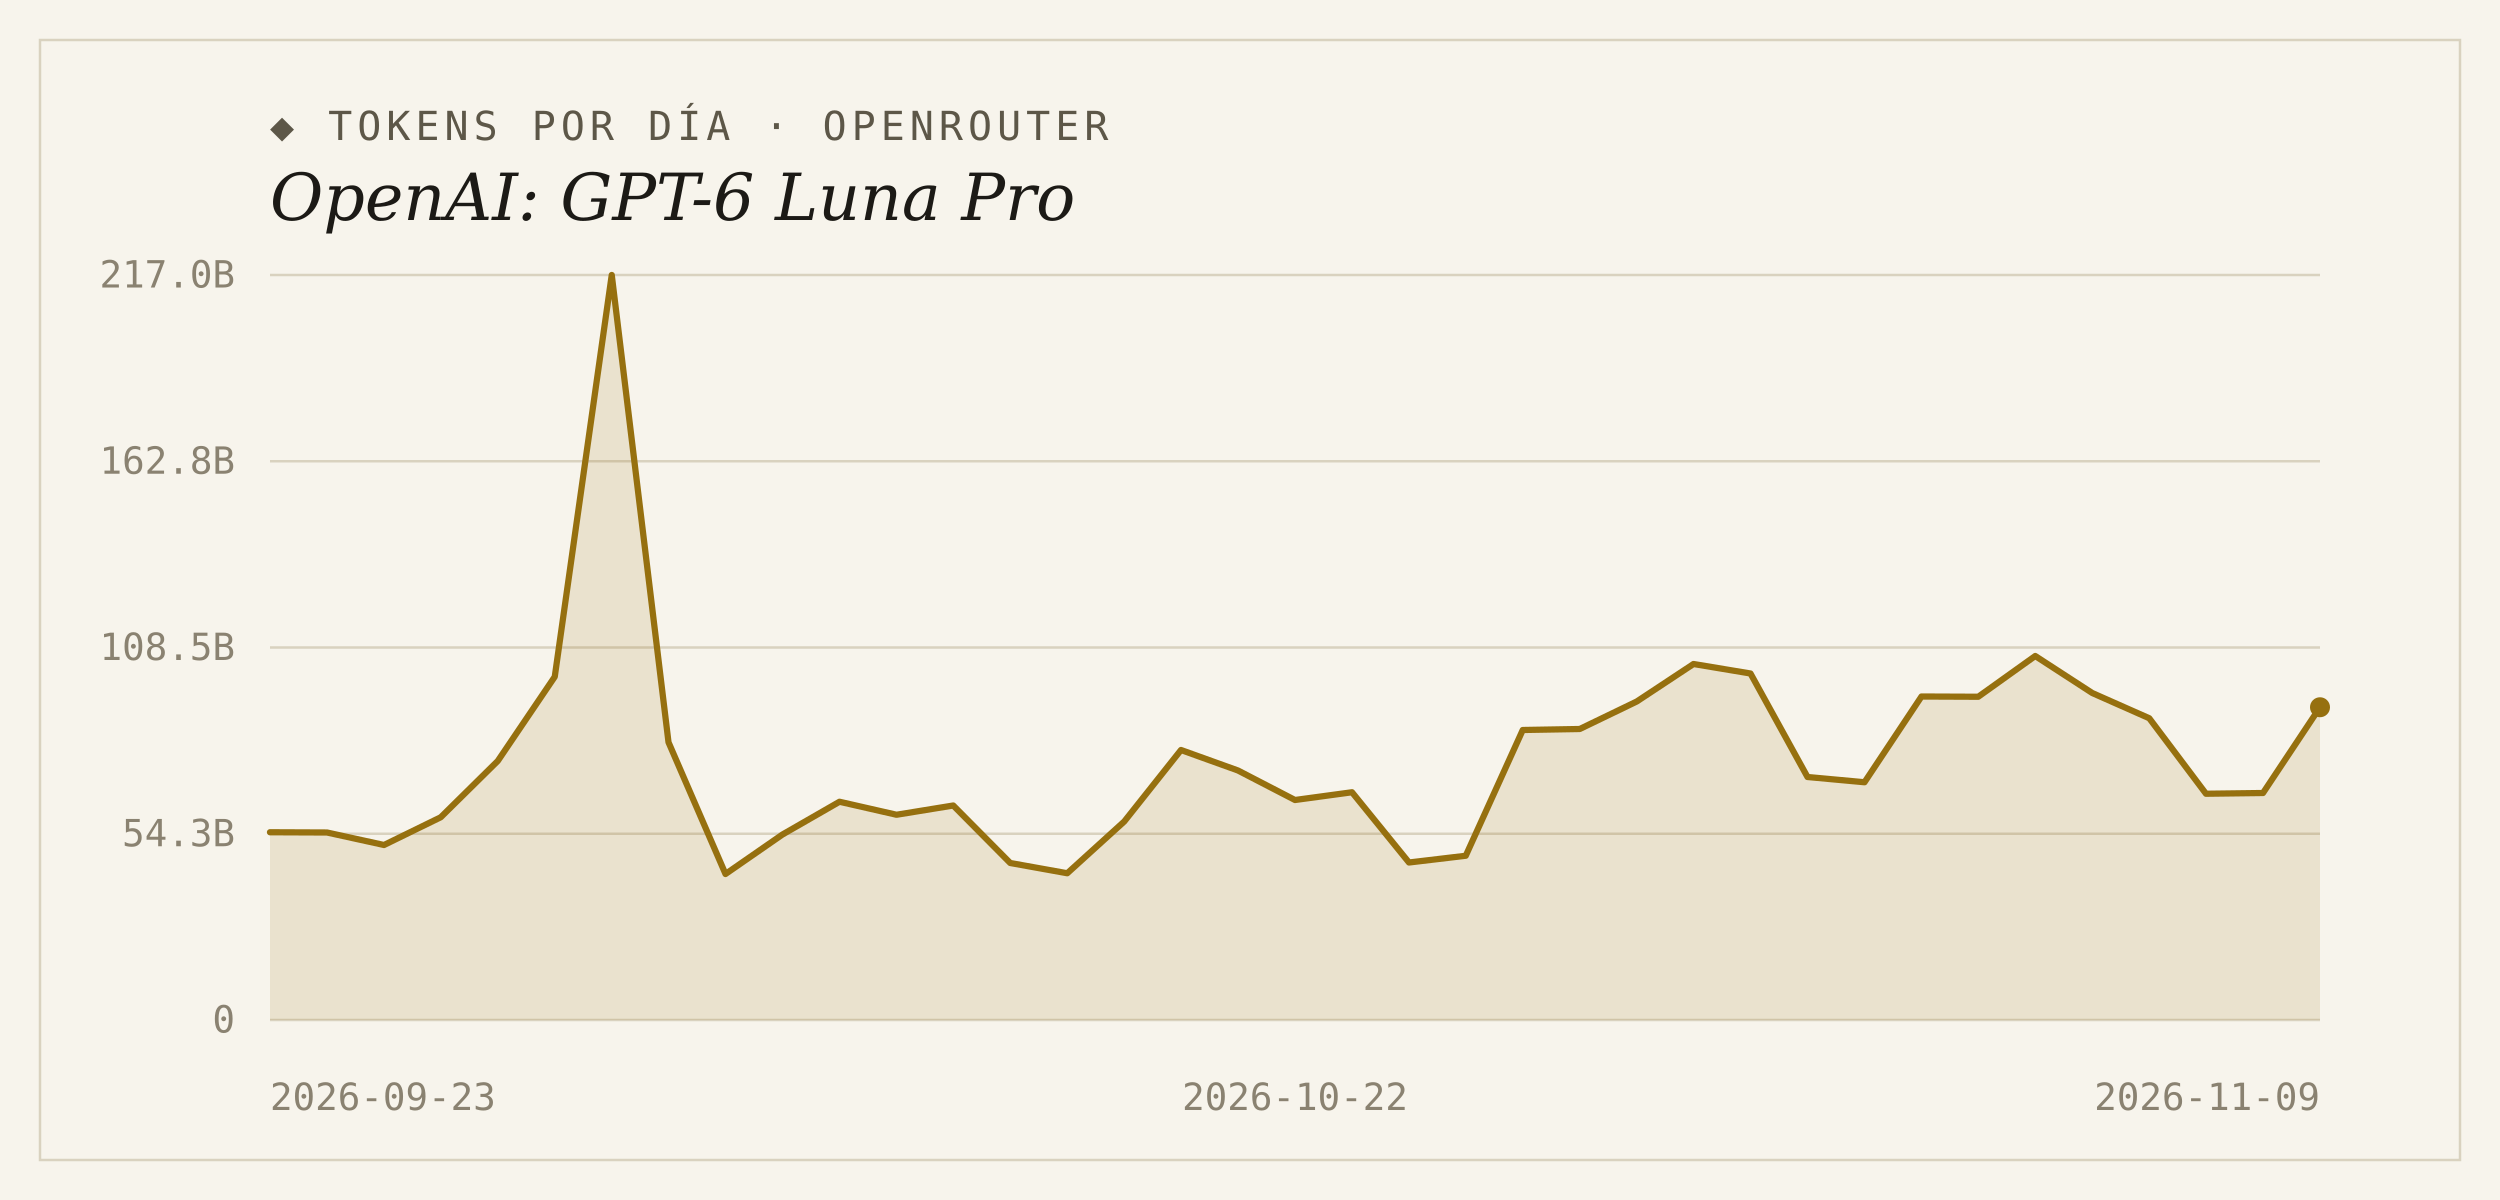
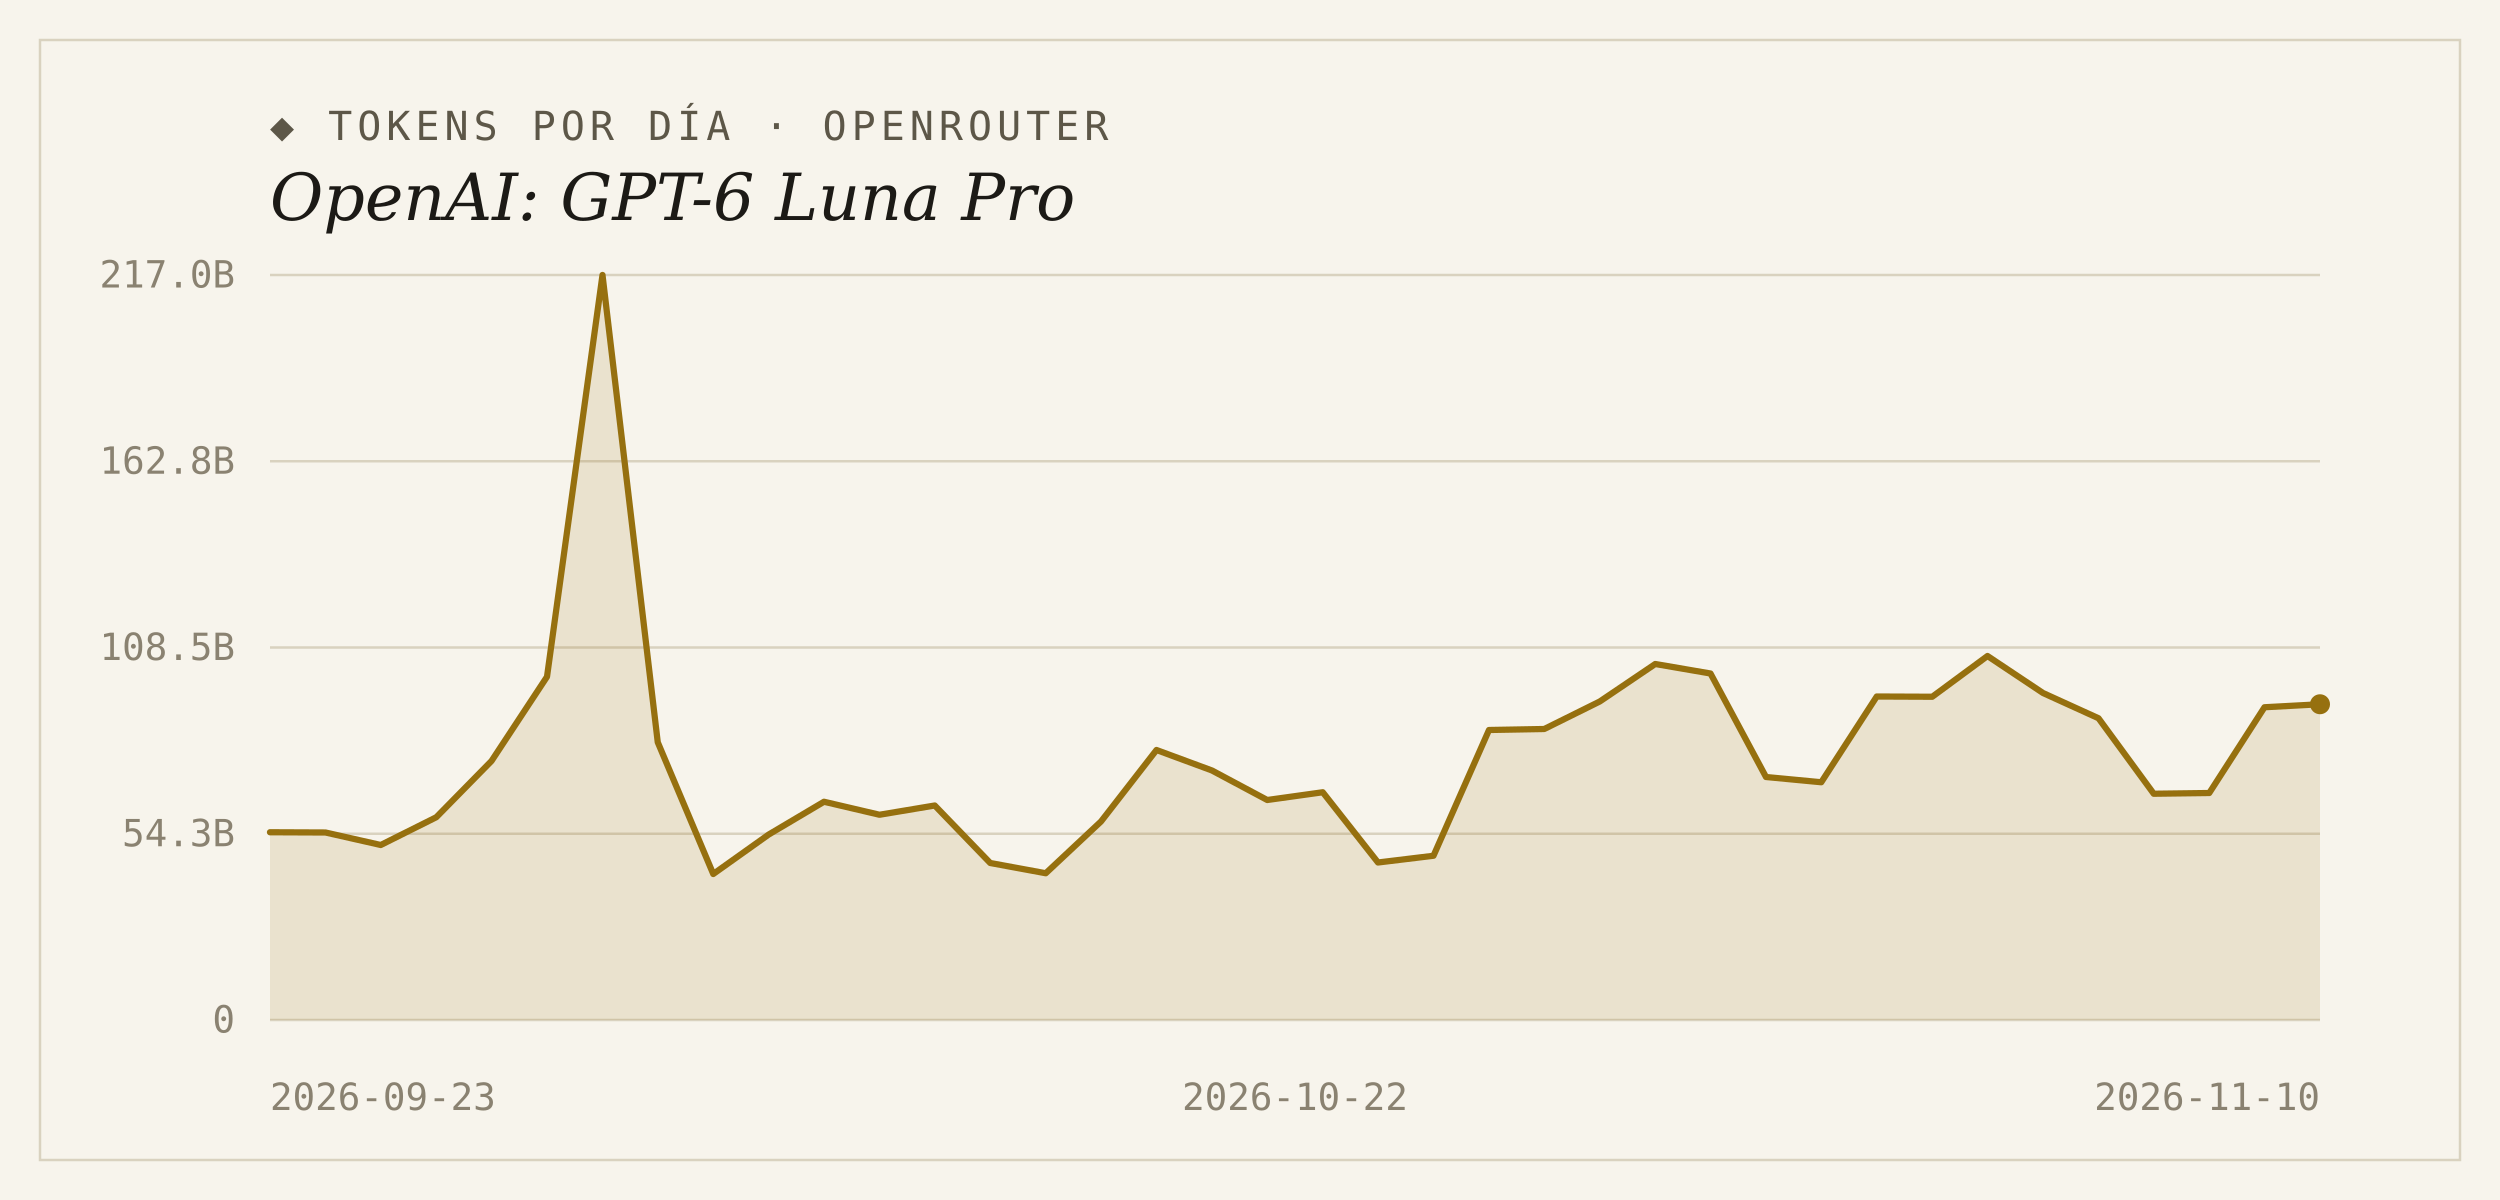
<svg xmlns="http://www.w3.org/2000/svg" width="1000" height="480" viewBox="0 0 1000 480">
  <rect width="1000" height="480" fill="#f7f4ec" />
  <rect x="16" y="16" width="968" height="448" fill="none" stroke="#d9d2bf" stroke-width="1" />
  <text x="108" y="56" font-family="'DejaVu Sans Mono', Consolas, monospace" font-size="16" letter-spacing="2" fill="#5d5748">◆ TOKENS POR DÍA · OPENROUTER</text>
  <text x="108" y="88" font-family="Georgia, 'DejaVu Serif', serif" font-size="26" font-style="italic" fill="#1c1a16">OpenAI: GPT-6 Luna Pro</text>
  <line x1="108" y1="408.0" x2="928" y2="408.0" stroke="#d9d2bf" stroke-width="1" />
  <text x="94" y="413" text-anchor="end" font-family="'DejaVu Sans Mono', Consolas, monospace" font-size="15" fill="#8a8271">0</text>
  <line x1="108" y1="333.5" x2="928" y2="333.5" stroke="#d9d2bf" stroke-width="1" />
  <text x="94" y="338.5" text-anchor="end" font-family="'DejaVu Sans Mono', Consolas, monospace" font-size="15" fill="#8a8271">54.3B</text>
  <line x1="108" y1="259.0" x2="928" y2="259.0" stroke="#d9d2bf" stroke-width="1" />
  <text x="94" y="264" text-anchor="end" font-family="'DejaVu Sans Mono', Consolas, monospace" font-size="15" fill="#8a8271">108.5B</text>
  <line x1="108" y1="184.5" x2="928" y2="184.5" stroke="#d9d2bf" stroke-width="1" />
  <text x="94" y="189.5" text-anchor="end" font-family="'DejaVu Sans Mono', Consolas, monospace" font-size="15" fill="#8a8271">162.8B</text>
  <line x1="108" y1="110.0" x2="928" y2="110.0" stroke="#d9d2bf" stroke-width="1" />
  <text x="94" y="115" text-anchor="end" font-family="'DejaVu Sans Mono', Consolas, monospace" font-size="15" fill="#8a8271">217.0B</text>
-   <path d="M 108,408.0 L 108.0,332.9 L 130.8,333.0 L 153.6,338.0 L 176.3,326.9 L 199.1,304.4 L 221.9,270.7 L 244.7,110.0 L 267.4,296.9 L 290.2,349.6 L 313.0,333.8 L 335.8,320.7 L 358.6,325.9 L 381.3,322.2 L 404.1,345.2 L 426.9,349.3 L 449.7,328.6 L 472.4,300.0 L 495.2,308.2 L 518.0,320.0 L 540.8,316.9 L 563.6,345.0 L 586.3,342.3 L 609.1,292.0 L 631.9,291.6 L 654.7,280.6 L 677.4,265.6 L 700.2,269.4 L 723.0,310.8 L 745.8,312.9 L 768.6,278.6 L 791.3,278.7 L 814.1,262.4 L 836.9,277.2 L 859.7,287.3 L 882.4,317.5 L 905.2,317.2 L 928.0,282.9 L 928.0,408.0 Z" fill="#96700f" fill-opacity="0.14" />
-   <polyline points="108.0,332.9 130.8,333.0 153.6,338.0 176.3,326.9 199.1,304.4 221.9,270.7 244.7,110.0 267.4,296.9 290.2,349.6 313.0,333.8 335.8,320.7 358.6,325.9 381.3,322.2 404.1,345.2 426.9,349.3 449.7,328.6 472.4,300.0 495.2,308.2 518.0,320.0 540.8,316.9 563.6,345.0 586.3,342.3 609.1,292.0 631.9,291.6 654.7,280.6 677.4,265.6 700.2,269.4 723.0,310.8 745.8,312.9 768.6,278.6 791.3,278.7 814.1,262.4 836.9,277.2 859.7,287.3 882.4,317.5 905.2,317.2 928.0,282.9" fill="none" stroke="#96700f" stroke-width="2.5" stroke-linejoin="round" stroke-linecap="round" />
-   <circle cx="928.0" cy="282.9" r="4" fill="#96700f" />
+   <path d="M 108,408.0 L 108.0,332.9 L 130.2,333.0 L 152.3,338.0 L 174.5,326.9 L 196.6,304.4 L 218.8,270.7 L 241.0,110.0 L 263.1,296.9 L 285.3,349.6 L 307.5,333.8 L 329.6,320.7 L 351.8,325.9 L 373.9,322.2 L 396.1,345.2 L 418.3,349.3 L 440.4,328.6 L 462.6,300.0 L 484.8,308.2 L 506.9,320.0 L 529.1,316.9 L 551.2,345.0 L 573.4,342.3 L 595.6,292.0 L 617.7,291.6 L 639.9,280.6 L 662.1,265.6 L 684.2,269.4 L 706.4,310.8 L 728.5,312.9 L 750.7,278.6 L 772.9,278.7 L 795.0,262.4 L 817.2,277.2 L 839.4,287.3 L 861.5,317.5 L 883.7,317.2 L 905.8,282.9 L 928.0,281.7 L 928.0,408.0 Z" fill="#96700f" fill-opacity="0.14" />
+   <polyline points="108.0,332.9 130.2,333.0 152.3,338.0 174.5,326.9 196.6,304.4 218.8,270.7 241.0,110.0 263.1,296.9 285.3,349.6 307.5,333.8 329.6,320.7 351.8,325.9 373.9,322.2 396.1,345.2 418.3,349.3 440.4,328.6 462.6,300.0 484.8,308.2 506.9,320.0 529.1,316.9 551.2,345.0 573.4,342.3 595.6,292.0 617.7,291.6 639.9,280.6 662.1,265.6 684.2,269.4 706.4,310.8 728.5,312.9 750.7,278.6 772.9,278.7 795.0,262.4 817.2,277.2 839.4,287.3 861.5,317.5 883.7,317.2 905.8,282.9 928.0,281.7" fill="none" stroke="#96700f" stroke-width="2.5" stroke-linejoin="round" stroke-linecap="round" />
+   <circle cx="928.0" cy="281.7" r="4" fill="#96700f" />
  <text x="108" y="444" text-anchor="start" font-family="'DejaVu Sans Mono', Consolas, monospace" font-size="15" fill="#8a8271">2026-09-23</text>
  <text x="518" y="444" text-anchor="middle" font-family="'DejaVu Sans Mono', Consolas, monospace" font-size="15" fill="#8a8271">2026-10-22</text>
-   <text x="928" y="444" text-anchor="end" font-family="'DejaVu Sans Mono', Consolas, monospace" font-size="15" fill="#8a8271">2026-11-09</text>
+   <text x="928" y="444" text-anchor="end" font-family="'DejaVu Sans Mono', Consolas, monospace" font-size="15" fill="#8a8271">2026-11-10</text>
</svg>
